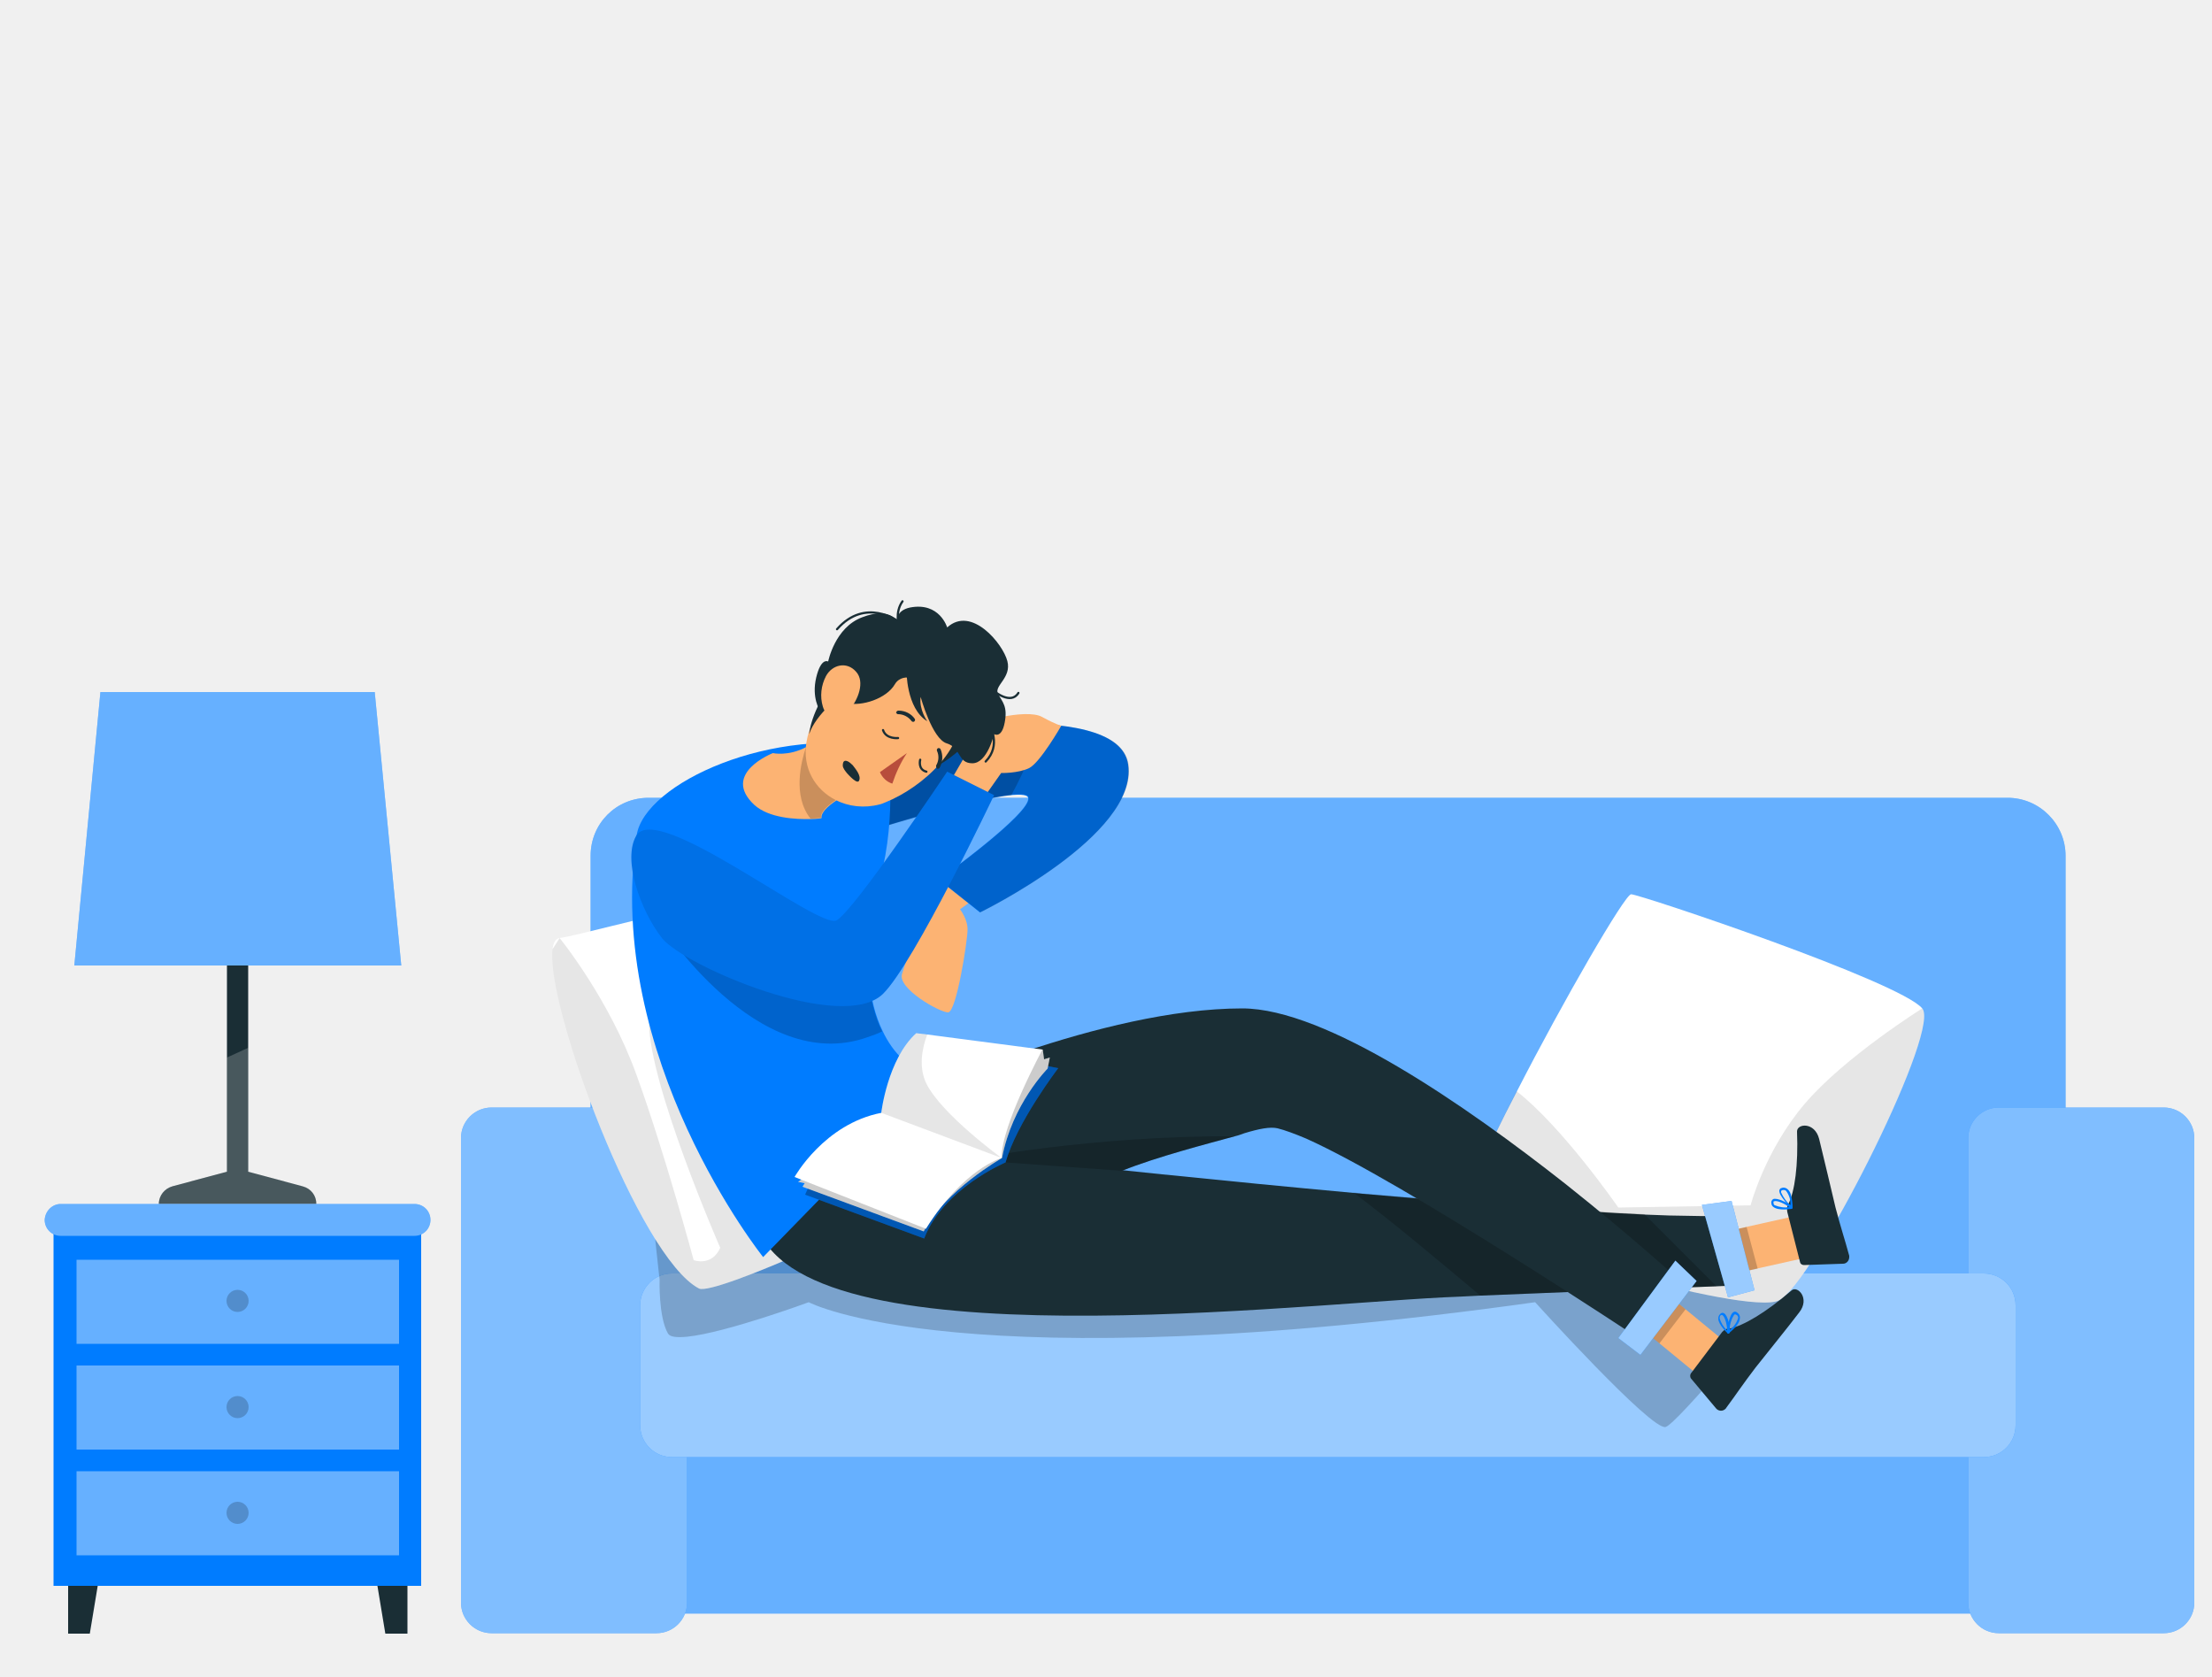
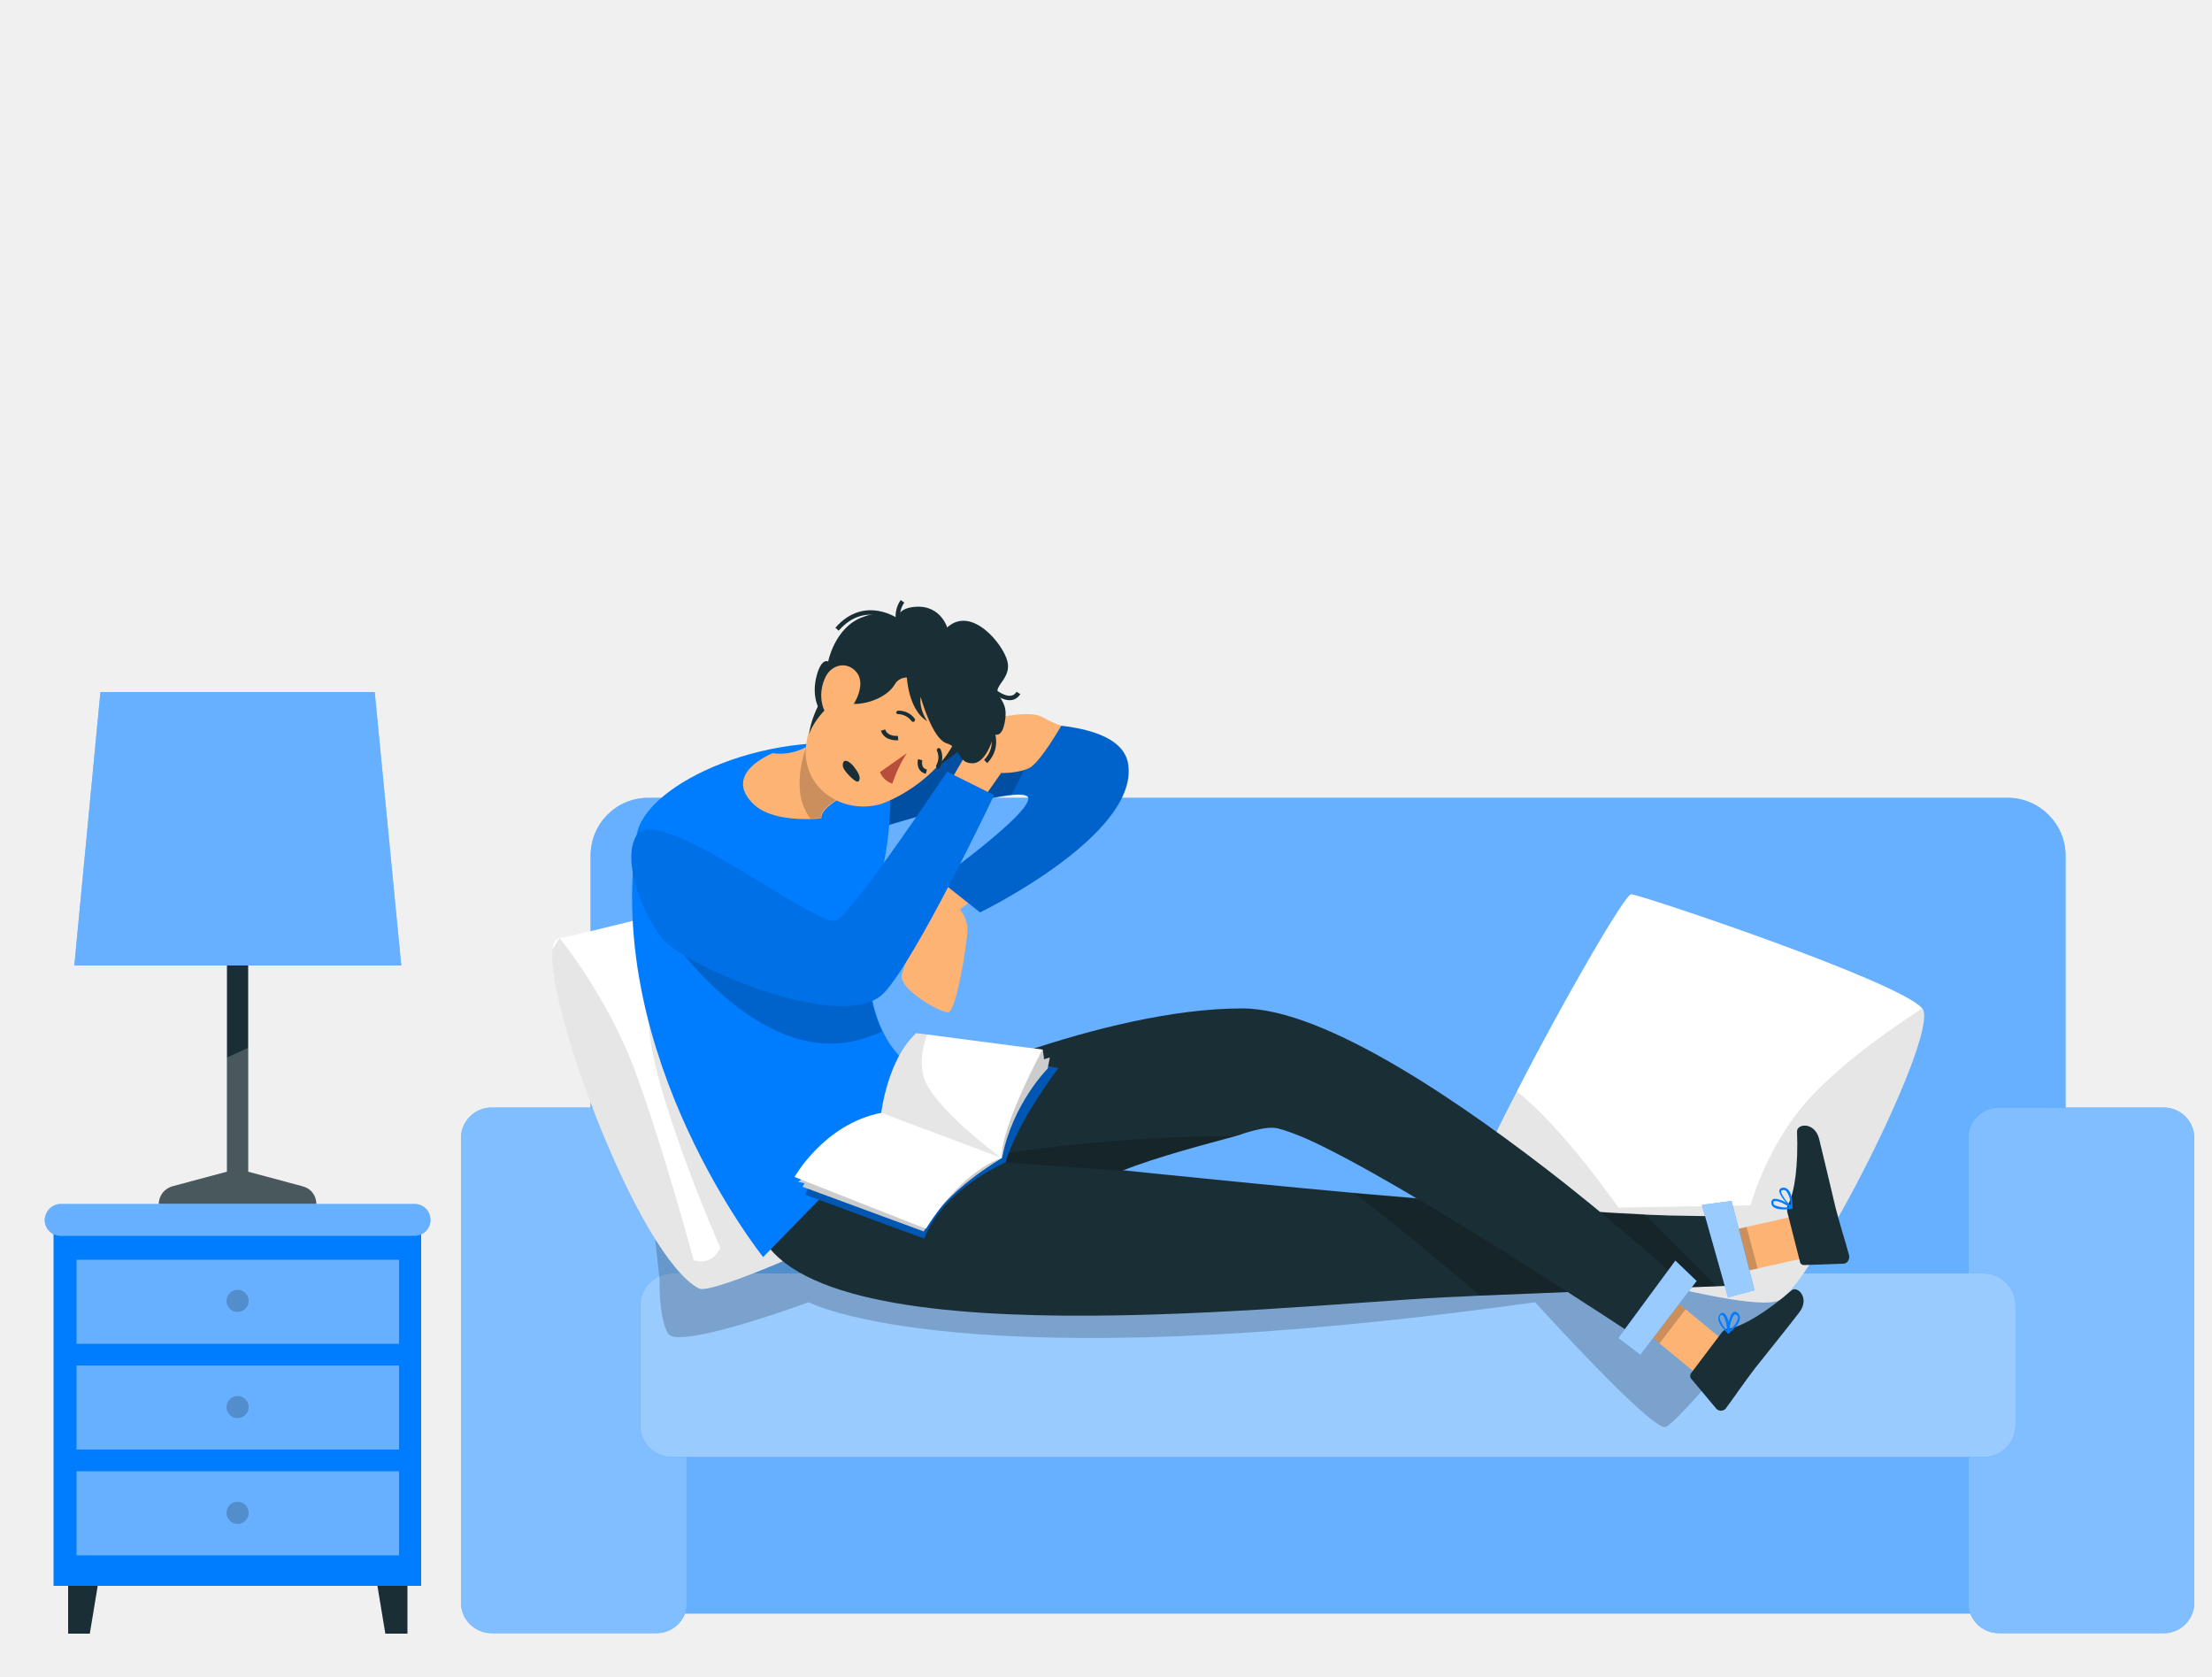
<svg xmlns="http://www.w3.org/2000/svg" version="1.1" id="Layer_1" x="0" y="0" viewBox="0 0 500 379" style="enable-background:new 0 0 500 379" xml:space="preserve">
-   <style>.st0{fill:#1a2e35}.st1{fill:#007cff}.st3{fill:#fff}.st5,.st6{enable-background:new}.st5{opacity:.4;fill:#fff}.st6{opacity:.2}.st8,.st9{enable-background:new}.st8{opacity:.6;fill:#fff}.st9{opacity:.1}.st10{fill:#fcb373}.st12{fill:none;stroke:#1a2e35;stroke-width:.5;stroke-linecap:round;stroke-linejoin:round;stroke-miterlimit:10}</style>
+   <style>.st0{fill:#1a2e35}.st1{fill:#007cff}.st3{fill:#fff}.st5,.st6{enable-background:new}.st5{opacity:.4;fill:#fff}.st6{opacity:.2}.st8,.st9{enable-background:new}.st8{opacity:.6;fill:#fff}.st9{opacity:.1}.st10{fill:#fcb373}.st12{fill:none;stroke:#1a2e35;strokeWidth:.5;strokeLinecap:round;strokeLinejoin:round;stroke-miterlimit:10}</style>
  <path class="st0" d="M71.5 272.1H35.9c0-1.9 1.3-3.5 3.1-4l12.3-3.3v-68.6h4.8v68.6l12.3 3.3c1.9.5 3.1 2.1 3.1 4z" />
  <path class="st1" d="M90.7 218.2H16.8l5.9-61.8h62z" />
  <path class="st3" d="M90.7 218.2H16.8l5.9-61.8h62z" style="opacity:.4;enable-background:new" />
  <path d="M71.5 272.1H35.9c0-1.9 1.3-3.5 3.1-4l12.3-3.3V239l4.8-2.2v27.9l12.3 3.3c1.9.6 3.1 2.2 3.1 4.1z" style="opacity:.2;fill:#fff" />
  <path class="st0" d="M92.1 369.2h-5l-2.4-14.5h7.4zm-76.7 0h4.9l2.4-14.5h-7.3z" />
  <path class="st1" d="M12.1 274.2h83.1v84.2H12.1z" />
  <path class="st1" d="M13.7 272.1h80c2 0 3.6 1.6 3.6 3.6s-1.6 3.6-3.6 3.6h-80c-2 0-3.6-1.6-3.6-3.6.1-2 1.7-3.6 3.6-3.6z" />
  <path class="st5" d="M13.7 272.1h80c2 0 3.6 1.6 3.6 3.6s-1.6 3.6-3.6 3.6h-80c-2 0-3.6-1.6-3.6-3.6.1-2 1.7-3.6 3.6-3.6zm3.6 12.6h72.9v19H17.3z" />
  <circle class="st6" cx="53.7" cy="294" r="2.5" />
  <path class="st5" d="M17.3 308.6h72.9v19H17.3z" />
  <circle class="st6" cx="53.7" cy="318" r="2.5" />
  <path class="st5" d="M17.3 332.5h72.9v19H17.3z" />
  <circle class="st6" cx="53.7" cy="341.9" r="2.5" />
  <path class="st1" d="M133.5 193.4v135.9h333.4V193.4c0-7.2-5.9-13.1-13.1-13.1H146.6c-7.3 0-13.1 5.8-13.1 13.1z" />
  <path class="st5" d="M133.5 193.4v135.9h333.4V193.4c0-7.2-5.9-13.1-13.1-13.1H146.6c-7.3 0-13.1 5.8-13.1 13.1z" />
  <path transform="rotate(-180 300.135 342.43)" class="st1" d="M141.7 320.2h316.9v44.5H141.7z" />
  <path transform="rotate(-180 300.135 342.43)" class="st5" d="M141.7 320.2h316.9v44.5H141.7z" />
  <path class="st1" d="M444.9 257.2v105c0 3.8 3.1 6.9 6.9 6.9h37.3c3.8 0 6.9-3.1 6.9-6.9v-105c0-3.8-3.1-6.9-6.9-6.9h-37.3c-3.8 0-6.9 3.1-6.9 6.9zm-340.7 0v105c0 3.8 3.1 6.9 6.9 6.9h37.3c3.8 0 6.9-3.1 6.9-6.9v-105c0-3.8-3.1-6.9-6.9-6.9h-37.3c-3.8 0-6.9 3.1-6.9 6.9z" />
  <path d="M444.9 257.2v105c0 3.8 3.1 6.9 6.9 6.9h37.3c3.8 0 6.9-3.1 6.9-6.9v-105c0-3.8-3.1-6.9-6.9-6.9h-37.3c-3.8 0-6.9 3.1-6.9 6.9zm-340.7 0v105c0 3.8 3.1 6.9 6.9 6.9h37.3c3.8 0 6.9-3.1 6.9-6.9v-105c0-3.8-3.1-6.9-6.9-6.9h-37.3c-3.8 0-6.9 3.1-6.9 6.9z" style="enable-background:new;opacity:.5;fill:#fff" />
  <path class="st1" d="M144.7 295v27.1c0 4 3.2 7.2 7.2 7.2h296.5c4 0 7.2-3.2 7.2-7.2V295c0-4-3.2-7.2-7.2-7.2H151.9c-1 0-2 .2-2.9.6-2.5 1.1-4.3 3.7-4.3 6.6z" />
  <path class="st8" d="M144.7 295v27.1c0 4 3.2 7.2 7.2 7.2h296.5c4 0 7.2-3.2 7.2-7.2V295c0-4-3.2-7.2-7.2-7.2H151.9c-1 0-2 .2-2.9.6-2.5 1.1-4.3 3.7-4.3 6.6z" />
  <path class="st6" d="m149 288.4.1.7s-.3 8.5 1.9 12.3c.5.8 2.1.9 4.3.7 8.8-.9 27.5-7.8 27.5-7.8s34.2 18.2 164.2 0c0 0 26.3 29.1 29.5 28.2 2.6-.8 23.5-25.9 30.7-34.6l-233.1-7-18.7-1.7-7.3.9.9 8.3z" />
  <path class="st3" d="M331.3 275c3.2 4.6 63.1 22.5 70.8 18.9 7.5-3.6 35.7-58.9 32.6-65.7l-.2-.3c-5.1-6.1-63.6-25.7-65.8-25.8-1.4 0-15.3 24-25.8 44.5-7.3 14-12.9 26.5-11.6 28.4z" />
  <path class="st9" d="M331.3 275c3.2 4.6 63.1 22.5 70.8 18.9 7.5-3.6 35.7-58.9 32.6-65.7l-.2-.3s-17.6 11-26.6 21.6c-9 10.6-12.2 22.9-12.2 22.9l-29.9.5s-12.5-18.1-23-26.3c-7.2 14-12.8 26.5-11.5 28.4z" />
  <path class="st3" d="M158 291.2c3.4 1.8 46.6-17.9 50.7-22.3 4.1-4.5-.7-10.8-.7-10.8s-6.3-14.4-12.5-28.4c-5-11.3-10-22.4-11.7-25.6-3.7-7.1-49.2 6.7-57.3 7.9-.9.1-1.4 1-1.6 2.5-1.6 12.7 19.5 69.6 33.1 76.7z" />
  <path class="st9" d="M158 291.2c3.4 1.8 46.6-17.9 50.7-22.3 4.1-4.5-.7-10.8-.7-10.8s-6.3-14.4-12.5-28.4c-22.2-4-48.8-7-48.8 1.3 0 14.2 16.1 51 16.1 51-1.9 4.3-6 2.8-6 2.8s-6.6-24.5-12.9-41.8c-6.2-17.3-17.4-31-17.4-31l-1.6 2.5c-1.6 12.7 19.5 69.6 33.1 76.7z" />
  <g id="_x3C_Group_x3E__2_">
    <path class="st10" d="M219.2 195.3s-6.3 3.7-8.8 6.3c-2.4 2.6-5.3 15.2-6.5 18.5-1.1 3.3 8.5 8.7 10.4 8.7s4.4-16.3 4.4-18.6c.1-2.4-1.7-4.7-1.7-4.7l7.3-5.3-5.1-4.9z" />
    <path class="st1" d="M200.3 166.3s52.5-9.5 54.7 6.5c2.3 16-33.5 33.4-33.5 33.4l-9.3-7.4s21-15.1 20.2-18.5c-.8-3.4-33 6.6-33 6.6l.9-20.6z" />
    <path class="st6" d="M214.2 197.4c-1.2.8-1.9 1.4-1.9 1.4l.1.1 9.2 7.3s35.7-17.4 33.5-33.4c-.9-6.3-9.6-8.6-19.8-9.2-15.7-.8-34.9 2.7-34.9 2.7l-.8 20.5s20.3-6.3 29-7.2c2.3-.2 3.8-.1 3.9.6.7 2.9-13.2 13.4-18.3 17.2z" />
    <path class="st6" d="M199.6 186.9s20.3-6.3 29-7.2c3.4-6.2 5.5-11.9 6.7-16-15.7-.8-34.9 2.7-34.9 2.7l-.8 20.5z" />
    <path class="st10" d="m407.9 284.3-2.5-9.4-21.9 4.9 2.4 9.4z" />
    <path class="st0" d="m404 273.9 2.9 11.4c.1.4.5.6.9.6l8.8-.3c.8 0 1.4-.7 1.4-1.5v-.3c-1-3.7-1.9-6.3-3.1-10.9-.7-2.9-2.7-11.5-3.7-15.5-1-3.9-5-3.5-5-1.7.3 7.6-.5 13.6-2 16.5-.3.5-.3 1.1-.2 1.7z" />
    <path class="st1" d="M405.2 272.9c0 .1-.1.2-.1.2-.1 0-.2 0-.2-.1-.3-.3-2.9-2.8-2.7-4 .1-.3.3-.5.5-.5.4-.2.9-.1 1.3.2.5.4.8 1 .9 1.7.2.8.3 1.7.3 2.5zm-.5-.5c.1-1.2-.3-2.4-1-3.3-.3-.2-.6-.2-.9-.1-.2.1-.2.2-.2.2v.3c.5 1.1 1.2 2.1 2.1 2.9z" />
    <path class="st1" d="M405.2 273c0 .1-.1.1-.2.2-.1 0-2.9.5-4.1-.4-.3-.2-.5-.5-.5-.9-.1-.3.1-.7.4-.9.9-.4 3.5.9 4.3 1.7v.1c.1.1.1.2.1.2zm-4-.6c1 .4 2.1.6 3.2.4-1-.8-2.8-1.6-3.4-1.3-.1 0-.2.1-.1.4v.1c0 .2.1.3.3.4z" />
    <path class="st6" d="m385.9 289.2-2.4-9.4 11.3-2.5 2.5 9.4z" />
    <path class="st10" d="m383.5 310.5 5.9-7.7-17.4-14.3-5.9 7.7z" />
    <path class="st0" d="m389.3 301-7.1 9.4c-.2.3-.2.8 0 1.1l5.7 6.8c.5.6 1.4.7 2 .2.1-.1.2-.1.2-.2 2.3-3.1 3.8-5.4 6.7-9.2 1.8-2.3 7.4-9.2 9.9-12.5 2.5-3.2-.4-6.1-1.7-5-5.8 5-11 8.1-14.2 8.7-.6-.1-1.1.3-1.5.7z" />
    <path class="st1" d="M390.8 301.3c-.1.1-.2.1-.3 0-.1 0-.1-.1-.1-.2 0-.4.4-4.1 1.5-4.6.2-.1.5-.1.7.1.4.2.7.7.7 1.1 0 .7-.3 1.3-.7 1.8-.5.7-1.2 1.3-1.8 1.8zm.1-.7c1-.7 1.7-1.7 2-2.8 0-.3-.2-.6-.5-.7-.2-.1-.3-.1-.3 0-.1 0-.2.1-.2.2-.6.9-.9 2.1-1 3.3z" />
    <path class="st1" d="M390.8 301.4h-.2c-.1-.1-2.2-2-2.2-3.4 0-.4.1-.7.4-1 .2-.3.6-.4.9-.2.9.5 1.5 3.3 1.3 4.4l-.1.1c-.1 0-.1.1-.1.1zm-2.1-3.5c.3 1.1.9 2 1.7 2.8 0-1.3-.5-3.2-1.1-3.5-.1 0-.2-.1-.4.1l-.1.1c0 .1-.1.3-.1.5z" />
    <path class="st6" d="m366.1 296.3 5.9-7.8 9 7.4-5.9 7.7z" />
    <path class="st0" d="m164.5 248.2 6 25.1c2 35.3 116.6 21.9 155.8 19.9 2.1-.1 5-.2 8.4-.4 16.3-.7 44.6-1.8 53.4-2.1 1.7-.1 2.7-.1 2.7-.1l-.4-15.8c-3.6.1-8 0-13.1-.1-1.7-.1-3.6-.1-5.4-.2-17-.8-40-2.6-63.9-4.7-.7-.1-1.3-.1-2-.2-57.9-5.3-120.9-12.6-120.9-12.6l-20.6-8.8z" />
    <path class="st1" d="m391.4 271.4 5.2 20.2-6 1.6-5.9-20.9z" />
    <path class="st8" d="m391.4 271.4 5.2 20.2-6 1.6-5.9-20.9z" />
    <path class="st6" d="M305.9 269.5c8.1 6 19.9 15.9 28.7 23.3 16.3-.7 44.6-1.8 53.4-2.1l-16.3-16.3c-17-.8-40-2.6-63.9-4.7-.5-.1-1.2-.1-1.9-.2z" />
    <path class="st0" d="M170.5 273.3c23.9 34.5 81.1-7.9 81.1-7.9.6-.3 1.3-.6 2-.8 8-3.2 19.3-6.1 25.5-7.8.9-.2 1.6-.5 2.2-.7 3.3-1 5.8-1.5 7.5-1.1 1.6.4 3.8 1.2 6.4 2.3 22.2 9.9 75.9 45.6 75.9 45.6l9.5-12.7s-11.2-10.3-26.7-22.6c-22.6-17.8-54.2-39.7-73.1-39.7-31.9 0-73.5 19.2-73.5 19.2l-23-12.5-13.8 38.7z" />
    <path class="st1" d="m383.5 289.5-12.7 16.7-5-3.8 12.9-17.5z" />
    <path class="st8" d="m383.5 289.5-12.7 16.7-5-3.8 12.9-17.5z" />
    <path class="st6" d="m218.8 262.1 34.8 2.5c8-3.2 19.3-6.1 25.5-7.8-32.4-.2-60.3 5.3-60.3 5.3z" />
    <path class="st1" d="m172.5 284.1 39-40c-5.9-2.3-9.7-6.2-12-11.1-3.4-7-3.7-15.8-2.7-23.8.5-3.8 1.2-7.4 2.1-10.5 4-14.4 1.7-29.6 1.7-29.6-25.9-5.4-54.9 7.9-56.7 19.7-7.5 50.2 28.6 95.3 28.6 95.3z" />
    <path class="st10" d="m212.7 180.2 5-8.6s.7-4.4 1.5-6.5c.9-2.1 12.8-5 16.3-3.1s4.4 2 4.4 2-4.8 8.4-7.3 9.6c-2.5 1.2-6.3 1.1-6.3 1.1l-7.1 10.1-6.5-4.6zm-42.2 1.7c3.3 3 9.4 3.3 12.8 3.2 1.4 0 2.4-.2 2.4-.2-.4-2.5 6.8-6 6.8-6l-6.5-12-.3-.5c-.2.2-.5.4-.7.6-.9.8-1.8 1.4-2.7 1.8-4.1 2.2-7.6 1.4-7.6 1.4s-11.8 4.6-4.2 11.7z" />
    <path class="st6" d="M183.2 185c1.4 0 2.4-.2 2.4-.2-.4-2.5 6.8-6 6.8-6l-6.5-12-1 .1-2.1.3s-.3.6-.6 1.6c-1.1 3.3-3.1 11 1 16.2z" />
    <path class="st0" d="M221 165s-7.9 10.9-16.6 9.6c-8.7-1.3 8.8-19 8.8-19l7.8 9.4z" />
    <path class="st10" d="M182.3 167.7c-1 5.9 2 10.8 6.6 13.1 2.9 1.5 6.5 1.9 9.9 1 .5-.1.9-.3 1.4-.5 8.2-3.3 19.1-12.7 16.7-22.6-1.6-7.1-8.7-11.5-15.8-9.8-2 .5-3.9 1.4-5.5 2.7-7.5 6.1-12.2 9.3-13.3 16.1z" />
    <path d="M205 170.2c-1.4 2.1-2.5 4.5-3.3 6.9-1.3-.4-2.3-1.4-2.8-2.6l6.1-4.3z" style="fill:#b84d3c" />
    <path class="st0" d="M202.6 161.1c.1.2.2.3.4.3 1.2 0 2.3.6 3 1.5.1.2.4.3.6.2.2-.1.3-.4.2-.6-.8-1.2-2.2-1.9-3.7-1.9-.3 0-.5.2-.5.4-.1 0-.1.1 0 .1zm9.1 12.4c0 .1.1.2.1.2.2.1.5 0 .6-.2.7-1.3.8-2.8.2-4.2-.1-.2-.4-.3-.6-.2-.2.1-.3.4-.2.6.5 1.1.4 2.3-.2 3.3 0 .3 0 .4.1.5zm-2.3-23.1-3 3c-1.4-.6-3.2-.3-4.1 1.2-1.9 3.3-7.5 5.1-10.9 4.3 0 0 1.2-1 .1-1.8-1.1-.8-7.2 4.5-8.6 8.8 0 0 .3-5.2 5.6-12.1 4.9-6.4 9.8-10.6 13.2-11.3l7.7 7.9z" />
    <path class="st12" d="M203 166.8s-2.7.3-3.4-1.8m8.4 6.7s-.6 2.2 1.4 2.7" />
    <path class="st0" d="M191.7 172.1c.4.2.8.6 1.1.9.6.8 1.9 2.3 1.4 3.4-.4 1-2.4-1.3-2.7-1.6-.4-.5-1-1.2-1-1.8 0-1.2.6-1.2 1.2-.9zm13.2-20.6s-.1 8.6 4.7 11.5c0 0-1.9-2.6-1.5-5.5 0 0 2.6 9.5 5.9 10.5 3.3 1 2.4 4.5 5.8 4.5s4.9-6.6 4.9-6.6 1.7 1.1 2.4-2.6-.5-4.6-1.5-6.5c-1-1.8 3.1-3.6 2.1-7.4-1-3.9-8.1-12.6-13.6-7.6 0 0-1.7-5.8-8.4-4.5-3.3.7-2.9 3.1-2.9 3.1s-1.7-3.3-7.9-.9c-6.2 2.3-7.7 10-7.7 10s-1.6-1-2.7 3.6.8 7.4.8 7.4 9.9-11.7 19.6-9z" />
    <path class="st10" d="M186.7 152.8c-1.1 2.1-1.4 4.6-.7 6.9.9 3.1 4.1 2.9 6.1.6 1.8-2.1 3.5-6.2 1.4-8.5-2.1-2.4-5.4-1.6-6.8 1z" />
    <path class="st12" d="M224.7 156.2s3.8 3.2 5.5.4m-6.5 7.4s2.7 4.4-.9 8.1m-19.6-30.6s-1-3.1.8-5.6" />
    <path class="st12" d="M203 140.4s-7.4-5.5-13.8 1.8" />
    <path class="st6" d="M214.2 197.4c-1.2.8-1.9 1.4-1.9 1.4l.1.1 1.8-1.5zm-65.1 11.1s22.1 34.8 47 25.9c1.2-.4 2.3-.8 3.3-1.3-3.4-7-3.7-15.8-2.7-23.8-3 3.3-7.1 6.6-11.1 6.2-7.6-.8-36.5-7-36.5-7z" />
    <path class="st1" d="M143.8 188.9c4.6-8.1 41.3 21.3 45.3 19.1 4-2.2 25-33.6 25-33.6l10.6 5.3s-18 37.9-25.1 44.9c-9.2 9-44.7-6.2-49.9-12.5-5-6.4-9-17.8-5.9-23.2z" />
    <path class="st9" d="M143.8 188.9c4.6-8.1 41.3 21.3 45.3 19.1 4-2.2 25-33.6 25-33.6l10.6 5.3s-18 37.9-25.1 44.9c-9.2 9-44.7-6.2-49.9-12.5-5-6.4-9-17.8-5.9-23.2z" />
    <path class="st1" d="m210.6 236 28.6 5.4s-9.4 12.3-11.9 21.3c0 0-14.1 5.9-18.4 17.2L182 270s3.6-10.4 19.3-16.5c0 0 1.6-13.1 9.3-17.5z" />
    <path d="m210.6 236 28.6 5.4s-9.4 12.3-11.9 21.3c0 0-14.1 5.9-18.4 17.2L182 270s3.6-10.4 19.3-16.5c0 0 1.6-13.1 9.3-17.5z" style="opacity:.3;enable-background:new" />
    <path class="st3" d="m235.7 237.2.3 2.2 1.3-.4-.5 2.5s-8 8-10.3 20.2c0 0-13 7.4-17.7 16.6l-27.4-10.1.5-.8-1.5-.3 22-15 5.2-16 28.1 1.1z" />
    <path class="st6" d="m235.7 237.2.3 2.2 1.3-.4-.5 2.5s-8 8-10.3 20.2c0 0-13 7.4-17.7 16.6l-27.4-10.1.5-.8-1.5-.3 22-15 5.2-16 28.1 1.1z" />
    <path class="st3" d="M226.4 261.7s-8.6 2.4-17.1 16L179.6 266s6.7-12 19.6-14.5c0 0 1.4-12.1 7.9-18l2.5.3 26 3.4c.1 0-9.3 17.1-9.2 24.5z" />
    <path class="st9" d="m226.4 261.7-27.2-10.2s1.4-12.1 7.9-18l2.5.3c-1.2 3.1-2 7.4-.2 11.1 3.5 7 17 16.8 17 16.8z" />
  </g>
</svg>
